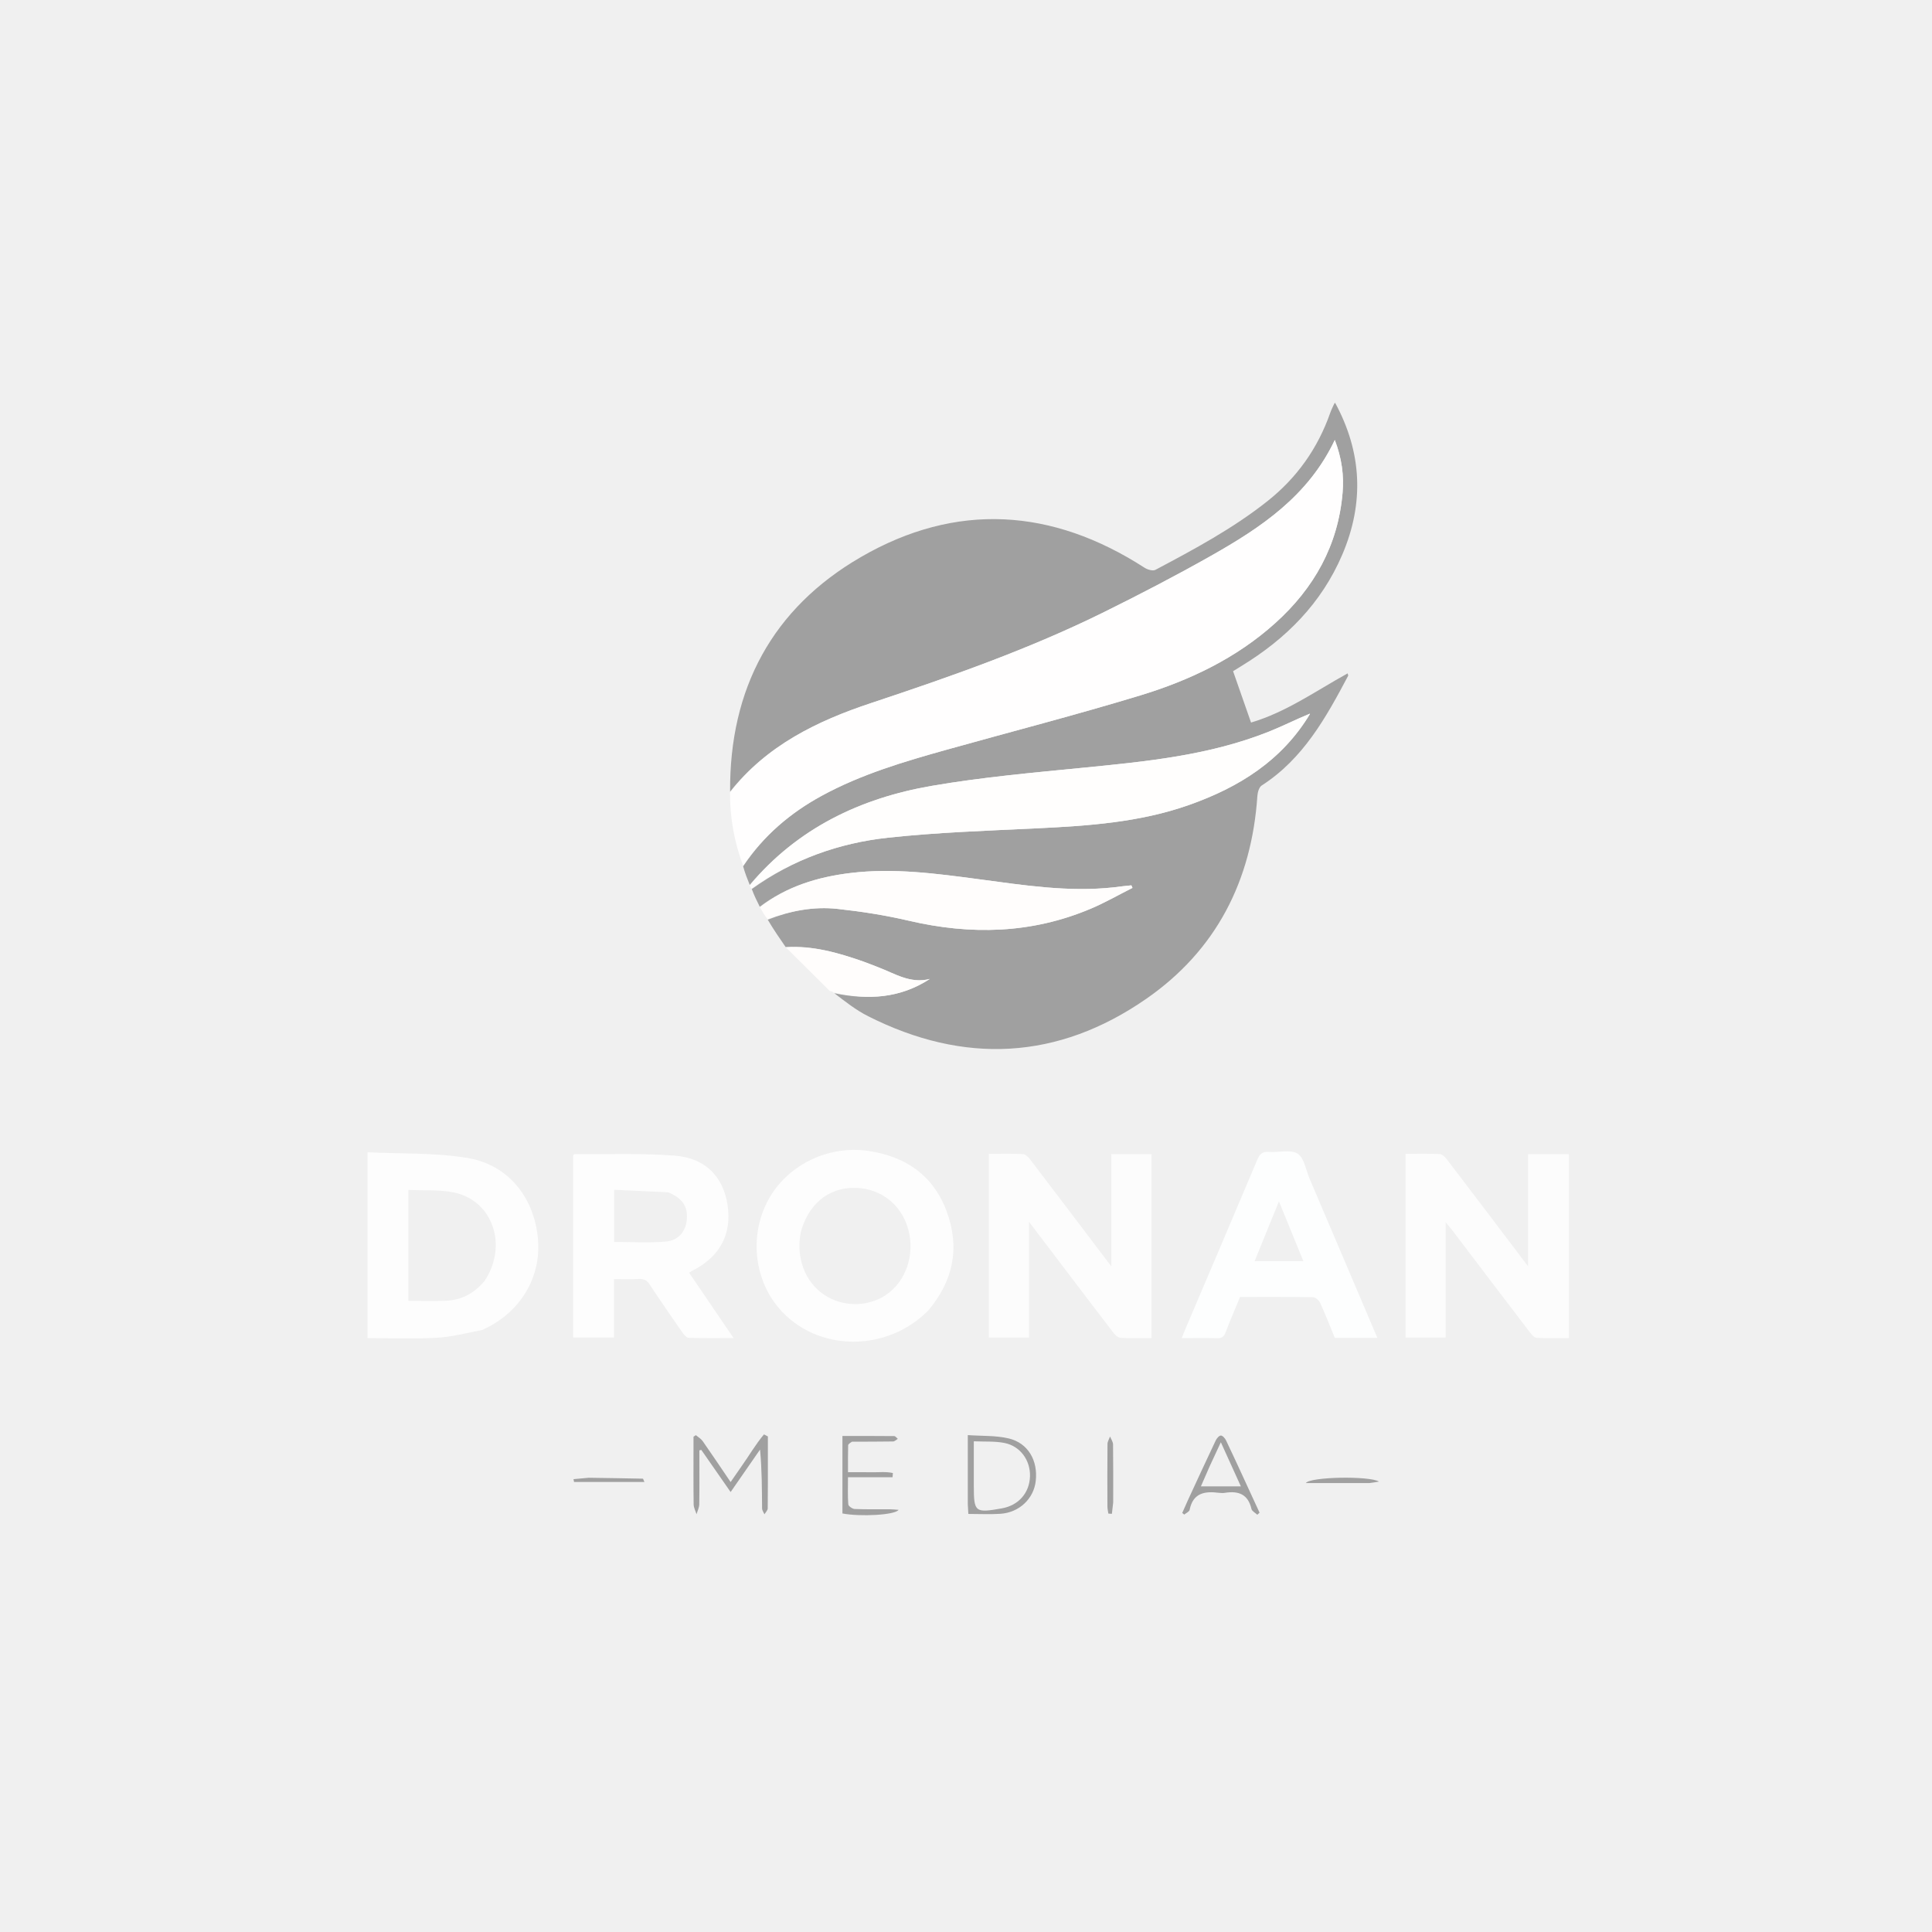
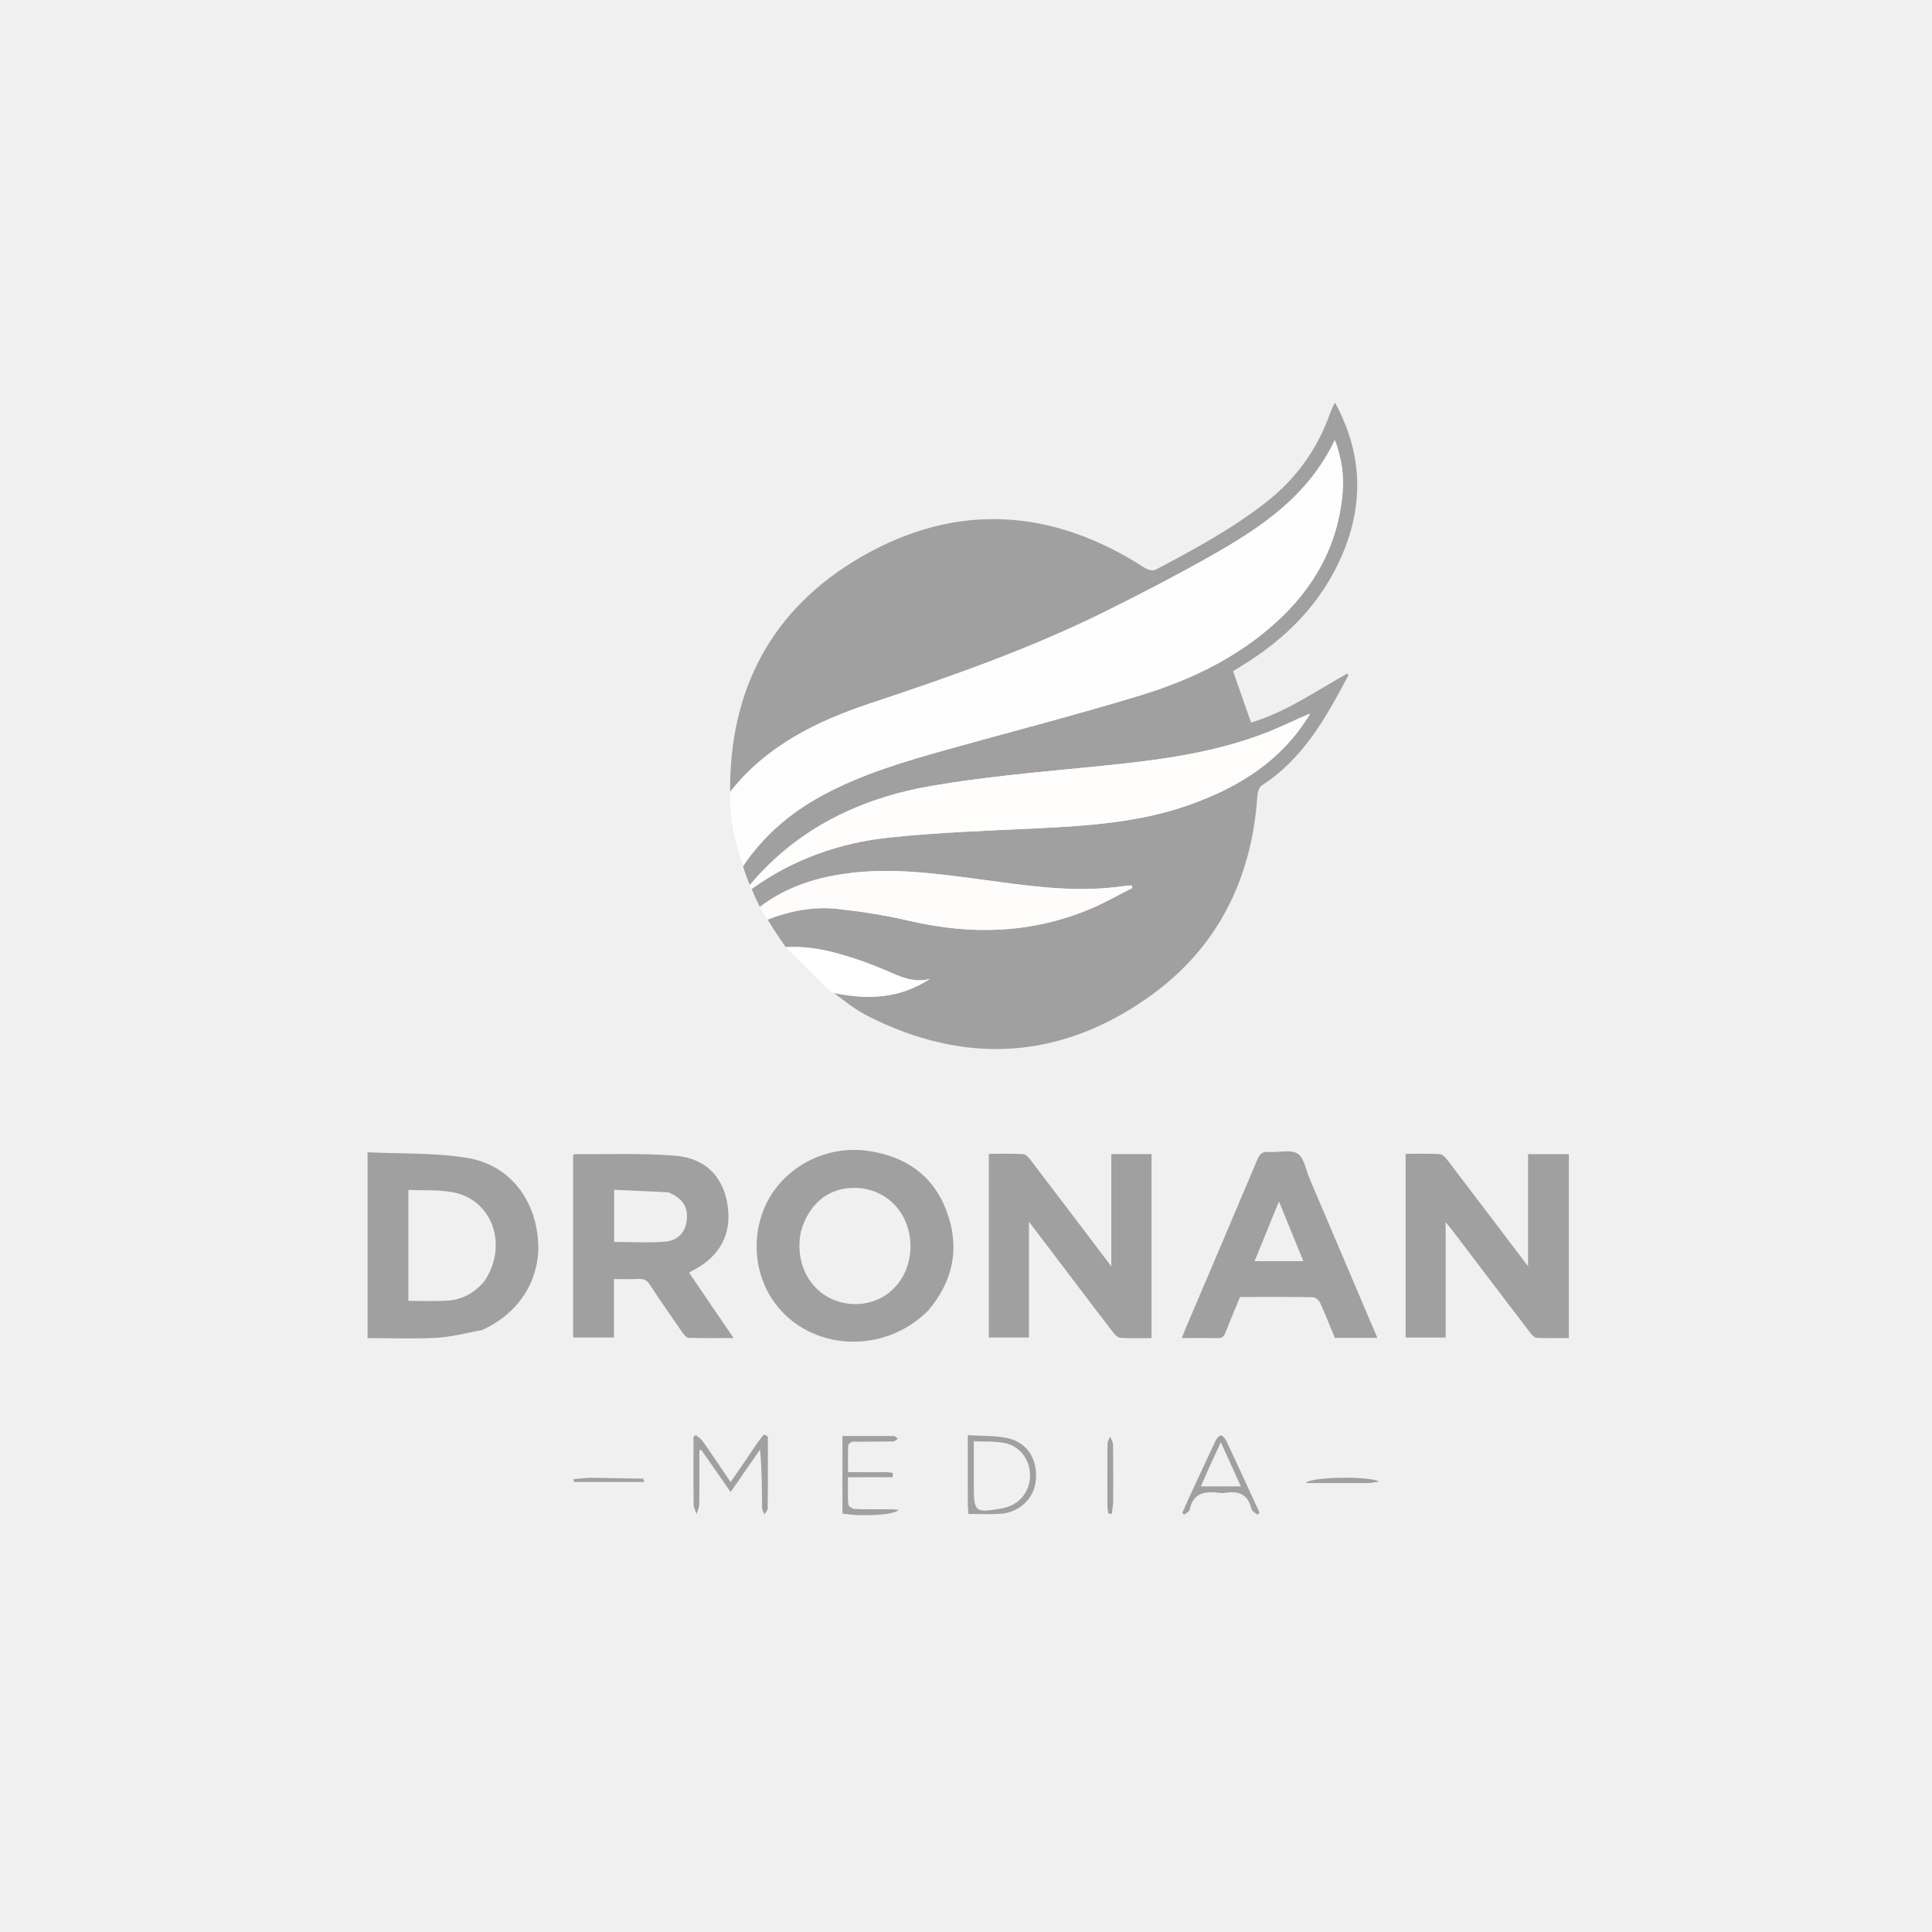
<svg xmlns="http://www.w3.org/2000/svg" version="1.1" id="Layer_1" x="0px" y="0px" width="100%" viewBox="0 0 1080 1080" enable-background="new 0 0 1080 1080" xml:space="preserve">
  <path fill="#3B4D5E" opacity="000000" stroke="none" d=" M713,1081   C475.361,1081 238.221,1081 1.041,1081   C1.041,721.069 1.041,361.138 1.041,1.103   C360.89,1.103 720.779,1.103 1080.834,1.103   C1080.834,361 1080.834,721 1080.834,1081   C958.471,1081 835.985,1081 713,1081  M466.007,555.039   C466.007,555.039 465.986,554.985 466.014,555.68   C472.417,559.843 478.495,564.648 485.273,568.067   C538.918,595.131 591.367,592.581 640.727,558.369   C679.808,531.282 699.669,492.409 702.875,444.989   C703.014,442.939 703.808,440.055 705.288,439.104   C728.476,424.207 741.229,401.168 753.603,377.81   C753.75,377.532 753.468,377.027 753.343,376.42   C735.482,386.291 718.878,398.151 699.338,403.908   C695.891,394.053 692.62,384.698 689.298,375.2   C690.871,374.223 692.41,373.253 693.964,372.306   C718.908,357.101 738.714,337.278 750.36,310.003   C762.734,281.023 761.309,252.747 746.327,225.145   C746.187,225.312 745.909,225.533 745.778,225.82   C745.024,227.486 744.195,229.13 743.589,230.851   C736.608,250.692 724.954,267.119 708.416,280.221   C689.099,295.524 667.514,307.071 645.885,318.546   C644.452,319.307 641.495,318.453 639.862,317.398   C588.138,283.988 534.465,280.565 481.226,311.408   C431.725,340.086 407.723,385.035 408.028,443.408   C408.036,457.373 410.518,470.907 415.142,484.814   C416.465,488.106 417.788,491.397 419.126,495.136   C419.365,495.667 419.605,496.198 420.027,497.468   C421.59,500.609 423.153,503.749 424.925,507.463   C426.186,509.628 427.446,511.792 428.969,514.626   C432.367,519.543 435.765,524.461 439.537,529.866   C447.63,537.895 455.723,545.923 464.212,554.516   C464.827,554.68 465.442,554.845 466.007,555.039  M877.008,677.5   C877.008,666.744 877.008,655.989 877.008,645.175   C869.25,645.175 862.136,645.175 854.201,645.175   C854.201,665.756 854.201,686.169 854.201,707.872   C838.491,687.144 823.737,667.635 808.896,648.191   C807.889,646.872 806.274,645.216 804.866,645.142   C798.589,644.811 792.284,644.998 785.743,644.998   C785.743,679.474 785.743,713.543 785.743,747.717   C793.238,747.717 800.468,747.717 808.122,747.717   C808.122,726.392 808.122,705.354 808.122,683.194   C809.932,685.422 811.073,686.748 812.13,688.138   C826.535,707.088 840.912,726.059 855.361,744.975   C856.288,746.19 857.71,747.789 858.972,747.854   C864.885,748.159 870.823,747.99 877.008,747.99   C877.008,724.423 877.008,701.461 877.008,677.5  M592.634,705.899   C602.502,718.9 612.338,731.924 622.285,744.863   C623.291,746.173 624.919,747.777 626.34,747.861   C632.097,748.202 637.886,748.003 643.712,748.003   C643.712,713.412 643.712,679.354 643.712,645.148   C636.296,645.148 629.176,645.148 621.232,645.148   C621.232,665.717 621.232,686.145 621.232,707.912   C605.496,687.149 590.738,667.635 575.893,648.188   C574.886,646.868 573.268,645.216 571.859,645.142   C565.581,644.811 559.275,644.998 552.76,644.998   C552.76,679.504 552.76,713.587 552.76,747.689   C560.282,747.689 567.52,747.689 575.2,747.689   C575.2,726.336 575.2,705.3 575.2,682.971   C581.384,691.121 586.782,698.234 592.634,705.899  M518.993,732.487   C533.052,715.944 536.688,697.236 529.131,677.004   C521.612,656.874 506.056,646.327 485.122,643.334   C463.447,640.234 441.383,650.663 430.435,669.053   C419.54,687.354 420.65,711.49 433.167,728.436   C452.996,755.283 493.972,757.474 518.993,732.487  M392.394,722.048   C390.008,718.528 387.623,715.008 385.218,711.46   C385.972,710.978 386.371,710.669 386.814,710.448   C402.383,702.681 409.269,689.872 406.692,673.455   C404.22,657.708 394.328,647.337 377.065,646.004   C358.524,644.572 339.813,645.339 321.177,645.175   C320.926,645.173 320.671,645.54 320.395,645.752   C320.395,679.66 320.395,713.577 320.395,747.687   C328.007,747.687 335.378,747.687 343.225,747.687   C343.225,736.644 343.225,725.912 343.225,715.005   C348.188,715.005 352.681,715.163 357.156,714.947   C359.962,714.812 361.664,715.712 363.242,718.117   C369.176,727.16 375.33,736.059 381.51,744.937   C382.367,746.169 383.8,747.817 385.012,747.856   C393.082,748.116 401.165,747.991 410.095,747.991   C404.004,739.037 398.419,730.827 392.394,722.048  M269.787,743.303   C290.538,734.172 302.61,714.434 300.731,692.711   C298.723,669.517 284.211,651.071 261.233,647.286   C243.038,644.289 224.225,645.045 205.466,644.123   C205.466,679.555 205.466,713.606 205.466,748.006   C218.579,748.006 231.414,748.528 244.18,747.821   C252.542,747.357 260.805,745.114 269.787,743.303  M752.192,706.206   C745.498,690.461 738.817,674.71 732.104,658.974   C730.019,654.088 729.095,647.281 725.373,644.91   C721.432,642.399 714.776,644.341 709.339,643.919   C705.735,643.64 704.199,645.038 702.833,648.286   C689.499,679.979 675.97,711.59 662.504,743.227   C661.897,744.653 661.352,746.105 660.595,748.004   C667.734,748.004 674.057,747.876 680.371,748.065   C682.947,748.142 684.161,747.276 685.077,744.878   C687.618,738.228 690.452,731.69 693.212,725.005   C706.926,725.005 720.407,724.912 733.882,725.143   C735.281,725.167 737.282,726.817 737.92,728.21   C740.885,734.684 743.468,741.332 746.175,747.886   C754.103,747.886 761.748,747.886 769.957,747.886   C764.068,734.019 758.306,720.451 752.192,706.206  M413.995,820.429   C412.246,822.951 410.497,825.473 408.421,828.469   C402.949,820.412 397.968,812.96 392.827,805.618   C391.881,804.268 390.288,803.37 388.994,802.264   C388.554,802.555 388.114,802.847 387.674,803.138   C387.674,804.758 387.674,806.378 387.674,807.997   C387.674,818.98 387.596,829.963 387.749,840.943   C387.775,842.794 388.801,844.631 389.365,846.474   C389.897,844.612 390.86,842.756 390.889,840.887   C391.041,830.847 390.96,820.804 390.96,810.762   C391.316,810.671 391.672,810.58 392.028,810.49   C397.388,818.192 402.747,825.895 408.424,834.053   C414.112,825.846 419.488,818.088 424.865,810.331   C425.947,821.668 425.907,832.451 426.008,843.234   C426.018,844.329 426.877,845.417 427.343,846.508   C427.977,845.4 429.146,844.298 429.161,843.182   C429.302,832.534 429.248,821.884 429.25,811.234   C429.251,808.482 429.25,805.73 429.25,802.978   C428.526,802.597 427.802,802.215 427.077,801.833   C422.341,807.407 418.669,813.871 413.995,820.429  M476.751,805.893   C484.25,805.881 491.751,805.92 499.248,805.791   C500.132,805.776 501,804.838 501.875,804.327   C501.211,803.79 500.552,802.792 499.883,802.784   C490.276,802.683 480.668,802.715 470.923,802.715   C470.923,817.613 470.923,831.858 470.923,846.035   C480.849,847.951 500.417,846.949 502.313,844.008   C500.447,843.884 498.871,843.697 497.294,843.688   C490.794,843.651 484.289,843.811 477.8,843.543   C476.51,843.489 474.28,841.948 474.201,840.956   C473.821,836.201 474.03,831.398 474.03,825.778   C482.674,825.778 490.809,825.778 498.945,825.778   C499.006,824.996 499.068,824.214 499.13,823.432   C495.301,822.538 491.219,823.081 487.268,822.996   C482.994,822.904 478.716,822.975 474.044,822.975   C474.044,817.531 473.975,812.732 474.122,807.939   C474.143,807.259 475.217,806.612 476.751,805.893  M541.005,841.276   C541.1,842.865 541.196,844.455 541.307,846.296   C547.539,846.296 553.352,846.594 559.123,846.232   C569.724,845.567 577.862,837.849 578.993,827.873   C580.288,816.451 574.707,806.67 563.884,804.096   C556.652,802.375 548.911,802.797 541.004,802.232   C541.004,815.74 541.004,828.034 541.005,841.276  M696.124,828.256   C692.564,820.569 689.06,812.856 685.386,805.224   C684.818,804.044 683.478,802.491 682.476,802.477   C681.51,802.464 680.155,804.046 679.596,805.224   C674.398,816.178 669.327,827.192 664.238,838.198   C663.084,840.693 662,843.22 660.885,845.732   C661.252,846.042 661.619,846.352 661.986,846.661   C663.03,845.788 664.798,845.059 665.006,844.018   C666.898,834.547 673.462,833.468 681.368,834.488   C682.513,834.636 683.718,834.664 684.853,834.484   C692.35,833.289 697.703,835.317 699.567,843.497   C699.856,844.762 701.709,845.67 702.838,846.743   C703.258,846.358 703.679,845.974 704.099,845.59   C701.544,840.042 698.989,834.493 696.124,828.256  M622.284,839.404   C622.283,828.76 622.351,818.115 622.204,807.472   C622.184,805.976 621.113,804.493 620.528,803.004   C620.029,804.395 619.11,805.782 619.096,807.178   C618.98,818.819 619.013,830.461 619.055,842.103   C619.06,843.438 619.396,844.772 619.578,846.106   C620.234,846.15 620.89,846.195 621.546,846.239   C621.792,844.284 622.038,842.329 622.284,839.404  M328.624,826.078   C325.947,826.336 323.269,826.595 320.592,826.854   C320.692,827.378 320.793,827.902 320.894,828.425   C333.875,828.425 346.855,828.425 360.226,828.425   C359.73,827.362 359.544,826.589 359.342,826.584   C349.425,826.374 339.508,826.229 328.624,826.078  M766.123,829.023   C767.376,828.809 768.628,828.595 770.871,828.211   C765.446,824.932 732.419,825.515 729.973,829.025   C742.084,829.025 753.642,829.025 766.123,829.023  z" />
  <path fill="#A0A0A0" opacity="1" stroke="none" d=" M424.716,506.89   C423.153,503.749 421.59,500.609 420.258,496.99   C443.309,480.402 469.014,471.243 496.423,468.276   C523.855,465.305 551.526,464.391 579.117,463.064   C608.109,461.671 636.973,459.769 664.649,449.996   C692.501,440.16 716.57,425.241 732.289,399.018   C732.216,398.787 732.111,398.731 732.005,398.675   C732.129,398.869 732.252,399.063 732.034,399.046   C724.298,402.216 717.028,405.909 709.488,408.926   C676.3,422.208 641.201,425.651 606.045,429.115   C577.584,431.919 549.006,434.451 520.859,439.301   C480.993,446.17 445.801,462.961 419.112,494.689   C417.788,491.397 416.465,488.106 415.42,484.279   C426.913,467.08 441.718,454.467 459.271,444.886   C481.367,432.826 505.295,425.768 529.342,419.041   C565.377,408.96 601.638,399.629 637.424,388.735   C665.119,380.304 691.161,367.91 712.987,348.214   C734.588,328.721 748.017,304.861 750.511,275.484   C751.34,265.715 750.067,256.178 746.167,245.942   C731.313,277.328 704.858,294.925 676.995,310.687   C657.454,321.741 637.493,332.103 617.369,342.067   C575.374,362.859 531.259,378.299 486.865,393.048   C456.66,403.083 428.521,416.752 408.136,442.566   C407.723,385.035 431.725,340.086 481.226,311.408   C534.465,280.565 588.138,283.988 639.862,317.398   C641.495,318.453 644.452,319.307 645.885,318.546   C667.514,307.071 689.099,295.524 708.416,280.221   C724.954,267.119 736.608,250.692 743.589,230.851   C744.195,229.13 745.024,227.486 745.778,225.82   C745.909,225.533 746.187,225.312 746.327,225.145   C761.309,252.747 762.734,281.023 750.36,310.003   C738.714,337.278 718.908,357.101 693.964,372.306   C692.41,373.253 690.871,374.223 689.298,375.2   C692.62,384.698 695.891,394.053 699.338,403.908   C718.878,398.151 735.482,386.291 753.343,376.42   C753.468,377.027 753.75,377.532 753.603,377.81   C741.229,401.168 728.476,424.207 705.288,439.104   C703.808,440.055 703.014,442.939 702.875,444.989   C699.669,492.409 679.808,531.282 640.727,558.369   C591.367,592.581 538.918,595.131 485.273,568.067   C478.495,564.648 472.417,559.843 466.405,555.219   C485.366,559.127 503.186,558.08 519.81,547.22   C508.906,550.099 500.154,544.172 490.837,540.662   C488.041,539.608 485.284,538.443 482.464,537.457   C468.446,532.553 454.26,528.514 439.164,529.378   C435.765,524.461 432.367,519.543 429.18,514.11   C441.933,509.1 454.923,506.633 468.141,508.073   C481.499,509.529 494.878,511.607 507.954,514.665   C542.671,522.786 576.656,521.965 609.774,507.956   C617.747,504.583 625.309,500.234 633.059,496.335   C632.858,495.861 632.657,495.387 632.455,494.913   C630.862,495.076 629.267,495.224 627.676,495.406   C626.024,495.595 624.378,495.84 622.725,496.021   C597.274,498.81 572.225,494.831 547.144,491.487   C523.359,488.317 499.576,485.103 475.508,488.006   C457.078,490.229 439.755,495.507 424.716,506.89  M634.466,494.438   C634.466,494.438 634.386,494.466 634.466,494.438  z" />
  <path fill="#FFFEFE" opacity="1" stroke="none" d=" M408.082,442.987   C428.521,416.752 456.66,403.083 486.865,393.048   C531.259,378.299 575.374,362.859 617.369,342.067   C637.493,332.103 657.454,321.741 676.995,310.687   C704.858,294.925 731.313,277.328 746.167,245.942   C750.067,256.178 751.34,265.715 750.511,275.484   C748.017,304.861 734.588,328.721 712.987,348.214   C691.161,367.91 665.119,380.304 637.424,388.735   C601.638,399.629 565.377,408.96 529.342,419.041   C505.295,425.768 481.367,432.826 459.271,444.886   C441.718,454.467 426.913,467.08 415.406,483.908   C410.518,470.907 408.036,457.373 408.082,442.987  z" />
  <path fill="#FFFEFD" opacity="1" stroke="none" d=" M419.119,494.912   C445.801,462.961 480.993,446.17 520.859,439.301   C549.006,434.451 577.584,431.919 606.045,429.115   C641.201,425.651 676.3,422.208 709.488,408.926   C717.028,405.909 724.298,402.216 732.004,399.03   C732.315,399.225 732.256,399.191 732.256,399.191   C716.57,425.241 692.501,440.16 664.649,449.996   C636.973,459.769 608.109,461.671 579.117,463.064   C551.526,464.391 523.855,465.305 496.423,468.276   C469.014,471.243 443.309,480.402 420.167,496.62   C419.605,496.198 419.365,495.667 419.119,494.912  z" />
-   <path fill="#FCFCFC" opacity="1" stroke="none" d=" M877.008,678   C877.008,701.461 877.008,724.423 877.008,747.99   C870.823,747.99 864.885,748.159 858.972,747.854   C857.71,747.789 856.288,746.19 855.361,744.975   C840.912,726.059 826.535,707.088 812.13,688.138   C811.073,686.748 809.932,685.422 808.122,683.194   C808.122,705.354 808.122,726.392 808.122,747.717   C800.468,747.717 793.238,747.717 785.743,747.717   C785.743,713.543 785.743,679.474 785.743,644.998   C792.284,644.998 798.589,644.811 804.866,645.142   C806.274,645.216 807.889,646.872 808.896,648.191   C823.737,667.635 838.491,687.144 854.201,707.872   C854.201,686.169 854.201,665.756 854.201,645.175   C862.136,645.175 869.25,645.175 877.008,645.175   C877.008,655.989 877.008,666.744 877.008,678  z" />
-   <path fill="#FCFCFC" opacity="1" stroke="none" d=" M592.407,705.624   C586.782,698.234 581.384,691.121 575.2,682.971   C575.2,705.3 575.2,726.336 575.2,747.689   C567.52,747.689 560.282,747.689 552.76,747.689   C552.76,713.587 552.76,679.504 552.76,644.998   C559.275,644.998 565.581,644.811 571.859,645.142   C573.268,645.216 574.886,646.868 575.893,648.188   C590.738,667.635 605.496,687.149 621.232,707.912   C621.232,686.145 621.232,665.717 621.232,645.148   C629.176,645.148 636.296,645.148 643.712,645.148   C643.712,679.354 643.712,713.412 643.712,748.003   C637.886,748.003 632.097,748.202 626.34,747.861   C624.919,747.777 623.291,746.173 622.285,744.863   C612.338,731.924 602.502,718.9 592.407,705.624  z" />
-   <path fill="#FDFDFD" opacity="1" stroke="none" d=" M518.75,732.743   C493.972,757.474 452.996,755.283 433.167,728.436   C420.65,711.49 419.54,687.354 430.435,669.053   C441.383,650.663 463.447,640.234 485.122,643.334   C506.056,646.327 521.612,656.874 529.131,677.004   C536.688,697.236 533.052,715.944 518.75,732.743  M447.71,688.475   C444.755,702.636 449.818,716.447 460.637,723.736   C471.66,731.163 486.769,730.688 497.03,722.593   C507.788,714.104 511.866,698.37 506.883,684.573   C502.198,671.598 490.353,663.613 476.41,664.029   C462.62,664.441 452.027,673.216 447.71,688.475  z" />
-   <path fill="#FDFDFD" opacity="1" stroke="none" d=" M392.614,722.333   C398.419,730.827 404.004,739.037 410.095,747.991   C401.165,747.991 393.082,748.116 385.012,747.856   C383.8,747.817 382.367,746.169 381.51,744.937   C375.33,736.059 369.176,727.16 363.242,718.117   C361.664,715.712 359.962,714.812 357.156,714.947   C352.681,715.163 348.188,715.005 343.225,715.005   C343.225,725.912 343.225,736.644 343.225,747.687   C335.378,747.687 328.007,747.687 320.395,747.687   C320.395,713.577 320.395,679.66 320.395,645.752   C320.671,645.54 320.926,645.173 321.177,645.175   C339.813,645.339 358.524,644.572 377.065,646.004   C394.328,647.337 404.22,657.708 406.692,673.455   C409.269,689.872 402.383,702.681 386.814,710.448   C386.371,710.669 385.972,710.978 385.218,711.46   C387.623,715.008 390.008,718.528 392.614,722.333  M373.474,666.489   C363.453,666.029 353.432,665.569 343.307,665.104   C343.307,675.655 343.307,685.187 343.307,694.239   C353.196,694.239 362.836,694.904 372.331,694.021   C379.478,693.357 383.399,688.144 383.943,681.701   C384.554,674.469 381.474,669.733 373.474,666.489  z" />
-   <path fill="#FDFDFD" opacity="1" stroke="none" d=" M269.449,743.485   C260.805,745.114 252.542,747.357 244.18,747.821   C231.414,748.528 218.579,748.006 205.466,748.006   C205.466,713.606 205.466,679.555 205.466,644.123   C224.225,645.045 243.038,644.289 261.233,647.286   C284.211,651.071 298.723,669.517 300.731,692.711   C302.61,714.434 290.538,734.172 269.449,743.485  M270.771,716.189   C284.083,696.493 275.596,671.061 253.685,666.587   C245.529,664.922 236.899,665.584 228.29,665.175   C228.29,686.397 228.29,706.789 228.29,727.182   C235.549,727.182 242.536,727.457 249.491,727.111   C257.83,726.696 264.863,723.2 270.771,716.189  z" />
-   <path fill="#FDFEFE" opacity="1" stroke="none" d=" M752.368,706.545   C758.306,720.451 764.068,734.019 769.957,747.886   C761.748,747.886 754.103,747.886 746.175,747.886   C743.468,741.332 740.885,734.684 737.92,728.21   C737.282,726.817 735.281,725.167 733.882,725.143   C720.407,724.912 706.926,725.005 693.212,725.005   C690.452,731.69 687.618,738.228 685.077,744.878   C684.161,747.276 682.947,748.142 680.371,748.065   C674.057,747.876 667.734,748.004 660.595,748.004   C661.352,746.105 661.897,744.653 662.504,743.227   C675.97,711.59 689.499,679.979 702.833,648.286   C704.199,645.038 705.735,643.64 709.339,643.919   C714.776,644.341 721.432,642.399 725.373,644.91   C729.095,647.281 730.019,654.088 732.104,658.974   C738.817,674.71 745.498,690.461 752.368,706.545  M720.405,705   C722.869,705 725.332,705 728.592,705   C724.043,693.865 719.726,683.296 714.938,671.576   C710.128,683.39 705.854,693.887 701.33,705   C707.891,705 713.662,705 720.405,705  z" />
+   <path fill="#A0A0A0" opacity="1" stroke="none" d=" M877.008,678   C877.008,701.461 877.008,724.423 877.008,747.99   C870.823,747.99 864.885,748.159 858.972,747.854   C857.71,747.789 856.288,746.19 855.361,744.975   C840.912,726.059 826.535,707.088 812.13,688.138   C811.073,686.748 809.932,685.422 808.122,683.194   C808.122,705.354 808.122,726.392 808.122,747.717   C800.468,747.717 793.238,747.717 785.743,747.717   C785.743,713.543 785.743,679.474 785.743,644.998   C792.284,644.998 798.589,644.811 804.866,645.142   C806.274,645.216 807.889,646.872 808.896,648.191   C823.737,667.635 838.491,687.144 854.201,707.872   C854.201,686.169 854.201,665.756 854.201,645.175   C862.136,645.175 869.25,645.175 877.008,645.175   C877.008,655.989 877.008,666.744 877.008,678  z" />
+   <path fill="#A0A0A0" opacity="1" stroke="none" d=" M592.407,705.624   C586.782,698.234 581.384,691.121 575.2,682.971   C575.2,705.3 575.2,726.336 575.2,747.689   C567.52,747.689 560.282,747.689 552.76,747.689   C552.76,713.587 552.76,679.504 552.76,644.998   C559.275,644.998 565.581,644.811 571.859,645.142   C573.268,645.216 574.886,646.868 575.893,648.188   C590.738,667.635 605.496,687.149 621.232,707.912   C621.232,686.145 621.232,665.717 621.232,645.148   C629.176,645.148 636.296,645.148 643.712,645.148   C643.712,679.354 643.712,713.412 643.712,748.003   C637.886,748.003 632.097,748.202 626.34,747.861   C624.919,747.777 623.291,746.173 622.285,744.863   C612.338,731.924 602.502,718.9 592.407,705.624  z" />
+   <path fill="#A0A0A0" opacity="1" stroke="none" d=" M518.75,732.743   C493.972,757.474 452.996,755.283 433.167,728.436   C420.65,711.49 419.54,687.354 430.435,669.053   C441.383,650.663 463.447,640.234 485.122,643.334   C506.056,646.327 521.612,656.874 529.131,677.004   C536.688,697.236 533.052,715.944 518.75,732.743  M447.71,688.475   C444.755,702.636 449.818,716.447 460.637,723.736   C471.66,731.163 486.769,730.688 497.03,722.593   C507.788,714.104 511.866,698.37 506.883,684.573   C502.198,671.598 490.353,663.613 476.41,664.029   C462.62,664.441 452.027,673.216 447.71,688.475  z" />
+   <path fill="#A0A0A0" opacity="1" stroke="none" d=" M392.614,722.333   C398.419,730.827 404.004,739.037 410.095,747.991   C401.165,747.991 393.082,748.116 385.012,747.856   C383.8,747.817 382.367,746.169 381.51,744.937   C375.33,736.059 369.176,727.16 363.242,718.117   C361.664,715.712 359.962,714.812 357.156,714.947   C352.681,715.163 348.188,715.005 343.225,715.005   C343.225,725.912 343.225,736.644 343.225,747.687   C335.378,747.687 328.007,747.687 320.395,747.687   C320.395,713.577 320.395,679.66 320.395,645.752   C320.671,645.54 320.926,645.173 321.177,645.175   C339.813,645.339 358.524,644.572 377.065,646.004   C394.328,647.337 404.22,657.708 406.692,673.455   C409.269,689.872 402.383,702.681 386.814,710.448   C386.371,710.669 385.972,710.978 385.218,711.46   C387.623,715.008 390.008,718.528 392.614,722.333  M373.474,666.489   C363.453,666.029 353.432,665.569 343.307,665.104   C343.307,675.655 343.307,685.187 343.307,694.239   C353.196,694.239 362.836,694.904 372.331,694.021   C379.478,693.357 383.399,688.144 383.943,681.701   C384.554,674.469 381.474,669.733 373.474,666.489  z" />
+   <path fill="#A0A0A0" opacity="1" stroke="none" d=" M269.449,743.485   C260.805,745.114 252.542,747.357 244.18,747.821   C231.414,748.528 218.579,748.006 205.466,748.006   C205.466,713.606 205.466,679.555 205.466,644.123   C224.225,645.045 243.038,644.289 261.233,647.286   C284.211,651.071 298.723,669.517 300.731,692.711   C302.61,714.434 290.538,734.172 269.449,743.485  M270.771,716.189   C284.083,696.493 275.596,671.061 253.685,666.587   C245.529,664.922 236.899,665.584 228.29,665.175   C228.29,686.397 228.29,706.789 228.29,727.182   C235.549,727.182 242.536,727.457 249.491,727.111   C257.83,726.696 264.863,723.2 270.771,716.189  z" />
+   <path fill="#A0A0A0" opacity="1" stroke="none" d=" M752.368,706.545   C758.306,720.451 764.068,734.019 769.957,747.886   C761.748,747.886 754.103,747.886 746.175,747.886   C743.468,741.332 740.885,734.684 737.92,728.21   C737.282,726.817 735.281,725.167 733.882,725.143   C720.407,724.912 706.926,725.005 693.212,725.005   C690.452,731.69 687.618,738.228 685.077,744.878   C684.161,747.276 682.947,748.142 680.371,748.065   C674.057,747.876 667.734,748.004 660.595,748.004   C661.352,746.105 661.897,744.653 662.504,743.227   C675.97,711.59 689.499,679.979 702.833,648.286   C704.199,645.038 705.735,643.64 709.339,643.919   C714.776,644.341 721.432,642.399 725.373,644.91   C729.095,647.281 730.019,654.088 732.104,658.974   C738.817,674.71 745.498,690.461 752.368,706.545  M720.405,705   C722.869,705 725.332,705 728.592,705   C724.043,693.865 719.726,683.296 714.938,671.576   C710.128,683.39 705.854,693.887 701.33,705   C707.891,705 713.662,705 720.405,705  z" />
  <path fill="#FFFDFC" opacity="1" stroke="none" d=" M424.821,507.176   C439.755,495.507 457.078,490.229 475.508,488.006   C499.576,485.103 523.359,488.317 547.144,491.487   C572.225,494.831 597.274,498.81 622.725,496.021   C624.378,495.84 626.024,495.595 627.676,495.406   C629.267,495.224 630.862,495.076 632.455,494.913   C632.657,495.387 632.858,495.861 633.059,496.335   C625.309,500.234 617.747,504.583 609.774,507.956   C576.656,521.965 542.671,522.786 507.954,514.665   C494.878,511.607 481.499,509.529 468.141,508.073   C454.923,506.633 441.933,509.1 429.049,513.776   C427.446,511.792 426.186,509.628 424.821,507.176  z" />
-   <path fill="#FFFDFC" opacity="1" stroke="none" d=" M439.35,529.622   C454.26,528.514 468.446,532.553 482.464,537.457   C485.284,538.443 488.041,539.608 490.837,540.662   C500.154,544.172 508.906,550.099 519.81,547.22   C503.186,558.08 485.366,559.127 466.391,554.872   C465.986,554.985 466.007,555.039 465.912,554.703   C465.15,554.228 464.483,554.09 463.816,553.952   C455.723,545.923 447.63,537.895 439.35,529.622  z" />
+   <path fill="#FFFFFF" opacity="1" stroke="none" d=" M439.35,529.622   C454.26,528.514 468.446,532.553 482.464,537.457   C485.284,538.443 488.041,539.608 490.837,540.662   C500.154,544.172 508.906,550.099 519.81,547.22   C503.186,558.08 485.366,559.127 466.391,554.872   C465.986,554.985 466.007,555.039 465.912,554.703   C465.15,554.228 464.483,554.09 463.816,553.952   C455.723,545.923 447.63,537.895 439.35,529.622  z" />
  <path fill="#A0A0A0" opacity="1" stroke="none" d=" M414.198,820.132   C418.669,813.871 422.341,807.407 427.077,801.833   C427.802,802.215 428.526,802.597 429.25,802.978   C429.25,805.73 429.251,808.482 429.25,811.234   C429.248,821.884 429.302,832.534 429.161,843.182   C429.146,844.298 427.977,845.4 427.343,846.508   C426.877,845.417 426.018,844.329 426.008,843.234   C425.907,832.451 425.947,821.668 424.865,810.331   C419.488,818.088 414.112,825.846 408.424,834.053   C402.747,825.895 397.388,818.192 392.028,810.49   C391.672,810.58 391.316,810.671 390.96,810.762   C390.96,820.804 391.041,830.847 390.889,840.887   C390.86,842.756 389.897,844.612 389.365,846.474   C388.801,844.631 387.775,842.794 387.749,840.943   C387.596,829.963 387.674,818.98 387.674,807.997   C387.674,806.378 387.674,804.758 387.674,803.138   C388.114,802.847 388.554,802.555 388.994,802.264   C390.288,803.37 391.881,804.268 392.827,805.618   C397.968,812.96 402.949,820.412 408.421,828.469   C410.497,825.473 412.246,822.951 414.198,820.132  z" />
  <path fill="#A0A0A0" opacity="1" stroke="none" d=" M476.277,805.921   C475.217,806.612 474.143,807.259 474.122,807.939   C473.975,812.732 474.044,817.531 474.044,822.975   C478.716,822.975 482.994,822.904 487.268,822.996   C491.219,823.081 495.301,822.538 499.13,823.432   C499.068,824.214 499.006,824.996 498.945,825.778   C490.809,825.778 482.674,825.778 474.03,825.778   C474.03,831.398 473.821,836.201 474.201,840.956   C474.28,841.948 476.51,843.489 477.8,843.543   C484.289,843.811 490.794,843.651 497.294,843.688   C498.871,843.697 500.447,843.884 502.313,844.008   C500.417,846.949 480.849,847.951 470.923,846.035   C470.923,831.858 470.923,817.613 470.923,802.715   C480.668,802.715 490.276,802.683 499.883,802.784   C500.552,802.792 501.211,803.79 501.875,804.327   C501,804.838 500.132,805.776 499.248,805.791   C491.751,805.92 484.25,805.881 476.277,805.921  z" />
  <path fill="#A0A0A0" opacity="1" stroke="none" d=" M541.004,840.802   C541.004,828.034 541.004,815.74 541.004,802.232   C548.911,802.797 556.652,802.375 563.884,804.096   C574.707,806.67 580.288,816.451 578.993,827.873   C577.862,837.849 569.724,845.567 559.123,846.232   C553.352,846.594 547.539,846.296 541.307,846.296   C541.196,844.455 541.1,842.865 541.004,840.802  M544.367,816.542   C544.367,821.202 544.367,825.862 544.367,830.521   C544.367,845.331 545.039,845.872 560.079,843.176   C569.401,841.505 575.524,834.505 575.774,825.234   C576.014,816.333 570.371,808.388 561.51,806.63   C556.124,805.561 550.444,805.971 544.368,805.693   C544.368,809.627 544.368,812.594 544.367,816.542  z" />
  <path fill="#A0A0A0" opacity="1" stroke="none" d=" M696.279,828.6   C698.989,834.493 701.544,840.042 704.099,845.59   C703.679,845.974 703.258,846.358 702.838,846.743   C701.709,845.67 699.856,844.762 699.567,843.497   C697.703,835.317 692.35,833.289 684.853,834.484   C683.718,834.664 682.513,834.636 681.368,834.488   C673.462,833.468 666.898,834.547 665.006,844.018   C664.798,845.059 663.03,845.788 661.986,846.661   C661.619,846.352 661.252,846.042 660.885,845.732   C662,843.22 663.084,840.693 664.238,838.198   C669.327,827.192 674.398,816.178 679.596,805.224   C680.155,804.046 681.51,802.464 682.476,802.477   C683.478,802.491 684.818,804.044 685.386,805.224   C689.06,812.856 692.564,820.569 696.279,828.6  M676.176,819.754   C674.615,823.327 673.055,826.9 671.313,830.888   C679.077,830.888 685.924,830.888 693.652,830.888   C689.856,822.526 686.377,814.861 682.457,806.225   C680.118,811.277 678.312,815.175 676.176,819.754  z" />
  <path fill="#A0A0A0" opacity="1" stroke="none" d=" M622.284,839.889   C622.038,842.329 621.792,844.284 621.546,846.239   C620.89,846.195 620.234,846.15 619.578,846.106   C619.396,844.772 619.06,843.438 619.055,842.103   C619.013,830.461 618.98,818.819 619.096,807.178   C619.11,805.782 620.029,804.395 620.528,803.004   C621.113,804.493 622.184,805.976 622.204,807.472   C622.351,818.115 622.283,828.76 622.284,839.889  z" />
  <path fill="#A0A0A0" opacity="1" stroke="none" d=" M329.107,826.078   C339.508,826.229 349.425,826.374 359.342,826.584   C359.544,826.589 359.73,827.362 360.226,828.425   C346.855,828.425 333.875,828.425 320.894,828.425   C320.793,827.902 320.692,827.378 320.592,826.854   C323.269,826.595 325.947,826.336 329.107,826.078  z" />
  <path fill="#A0A0A0" opacity="1" stroke="none" d=" M765.662,829.024   C753.642,829.025 742.084,829.025 729.973,829.025   C732.419,825.515 765.446,824.932 770.871,828.211   C768.628,828.595 767.376,828.809 765.662,829.024  z" />
  <path fill="#F08921" opacity="000000" stroke="none" d=" M464.014,554.234   C464.483,554.09 465.15,554.228 465.937,554.688   C465.442,554.845 464.827,554.68 464.014,554.234  z" />
  <path fill="#FFFEFD" opacity="000000" stroke="none" d=" M732.345,399.241   C732.252,399.063 732.129,398.869 732.005,398.675   C732.111,398.731 732.216,398.787 732.289,399.018   C732.256,399.191 732.315,399.225 732.345,399.241  z" />
-   <path fill="#FFFDFC" opacity="1" stroke="none" d=" M634.426,494.452   C634.386,494.466 634.466,494.438 634.426,494.452  z" />
+   <path fill="#A0A0A0" opacity="1" stroke="none" d=" M634.426,494.452   C634.386,494.466 634.466,494.438 634.426,494.452  z" />
  <path fill="#3C4E5F" opacity="000000" stroke="none" d=" M447.801,688.064   C452.027,673.216 462.62,664.441 476.41,664.029   C490.353,663.613 502.198,671.598 506.883,684.573   C511.866,698.37 507.788,714.104 497.03,722.593   C486.769,730.688 471.66,731.163 460.637,723.736   C449.818,716.447 444.755,702.636 447.801,688.064  z" />
  <path fill="#3C4E5F" opacity="000000" stroke="none" d=" M373.86,666.641   C381.474,669.733 384.554,674.469 383.943,681.701   C383.399,688.144 379.478,693.357 372.331,694.021   C362.836,694.904 353.196,694.239 343.307,694.239   C343.307,685.187 343.307,675.655 343.307,665.104   C353.432,665.569 363.453,666.029 373.86,666.641  z" />
  <path fill="#3C4E5F" opacity="000000" stroke="none" d=" M270.539,716.467   C264.863,723.2 257.83,726.696 249.491,727.111   C242.536,727.457 235.549,727.182 228.29,727.182   C228.29,706.789 228.29,686.397 228.29,665.175   C236.899,665.584 245.529,664.922 253.685,666.587   C275.596,671.061 284.083,696.493 270.539,716.467  z" />
  <path fill="#3C4E5F" opacity="000000" stroke="none" d=" M719.919,705   C713.662,705 707.891,705 701.33,705   C705.854,693.887 710.128,683.39 714.938,671.576   C719.726,683.296 724.043,693.865 728.592,705   C725.332,705 722.869,705 719.919,705  z" />
  <path fill="#404F5C" opacity="000000" stroke="none" d=" M544.367,816.052   C544.368,812.594 544.368,809.627 544.368,805.693   C550.444,805.971 556.124,805.561 561.51,806.63   C570.371,808.388 576.014,816.333 575.774,825.234   C575.524,834.505 569.401,841.505 560.079,843.176   C545.039,845.872 544.367,845.331 544.367,830.521   C544.367,825.862 544.367,821.202 544.367,816.052  z" />
  <path fill="#404F5C" opacity="000000" stroke="none" d=" M676.341,819.414   C678.312,815.175 680.118,811.277 682.457,806.225   C686.377,814.861 689.856,822.526 693.652,830.888   C685.924,830.888 679.077,830.888 671.313,830.888   C673.055,826.9 674.615,823.327 676.341,819.414  z" />
</svg>
